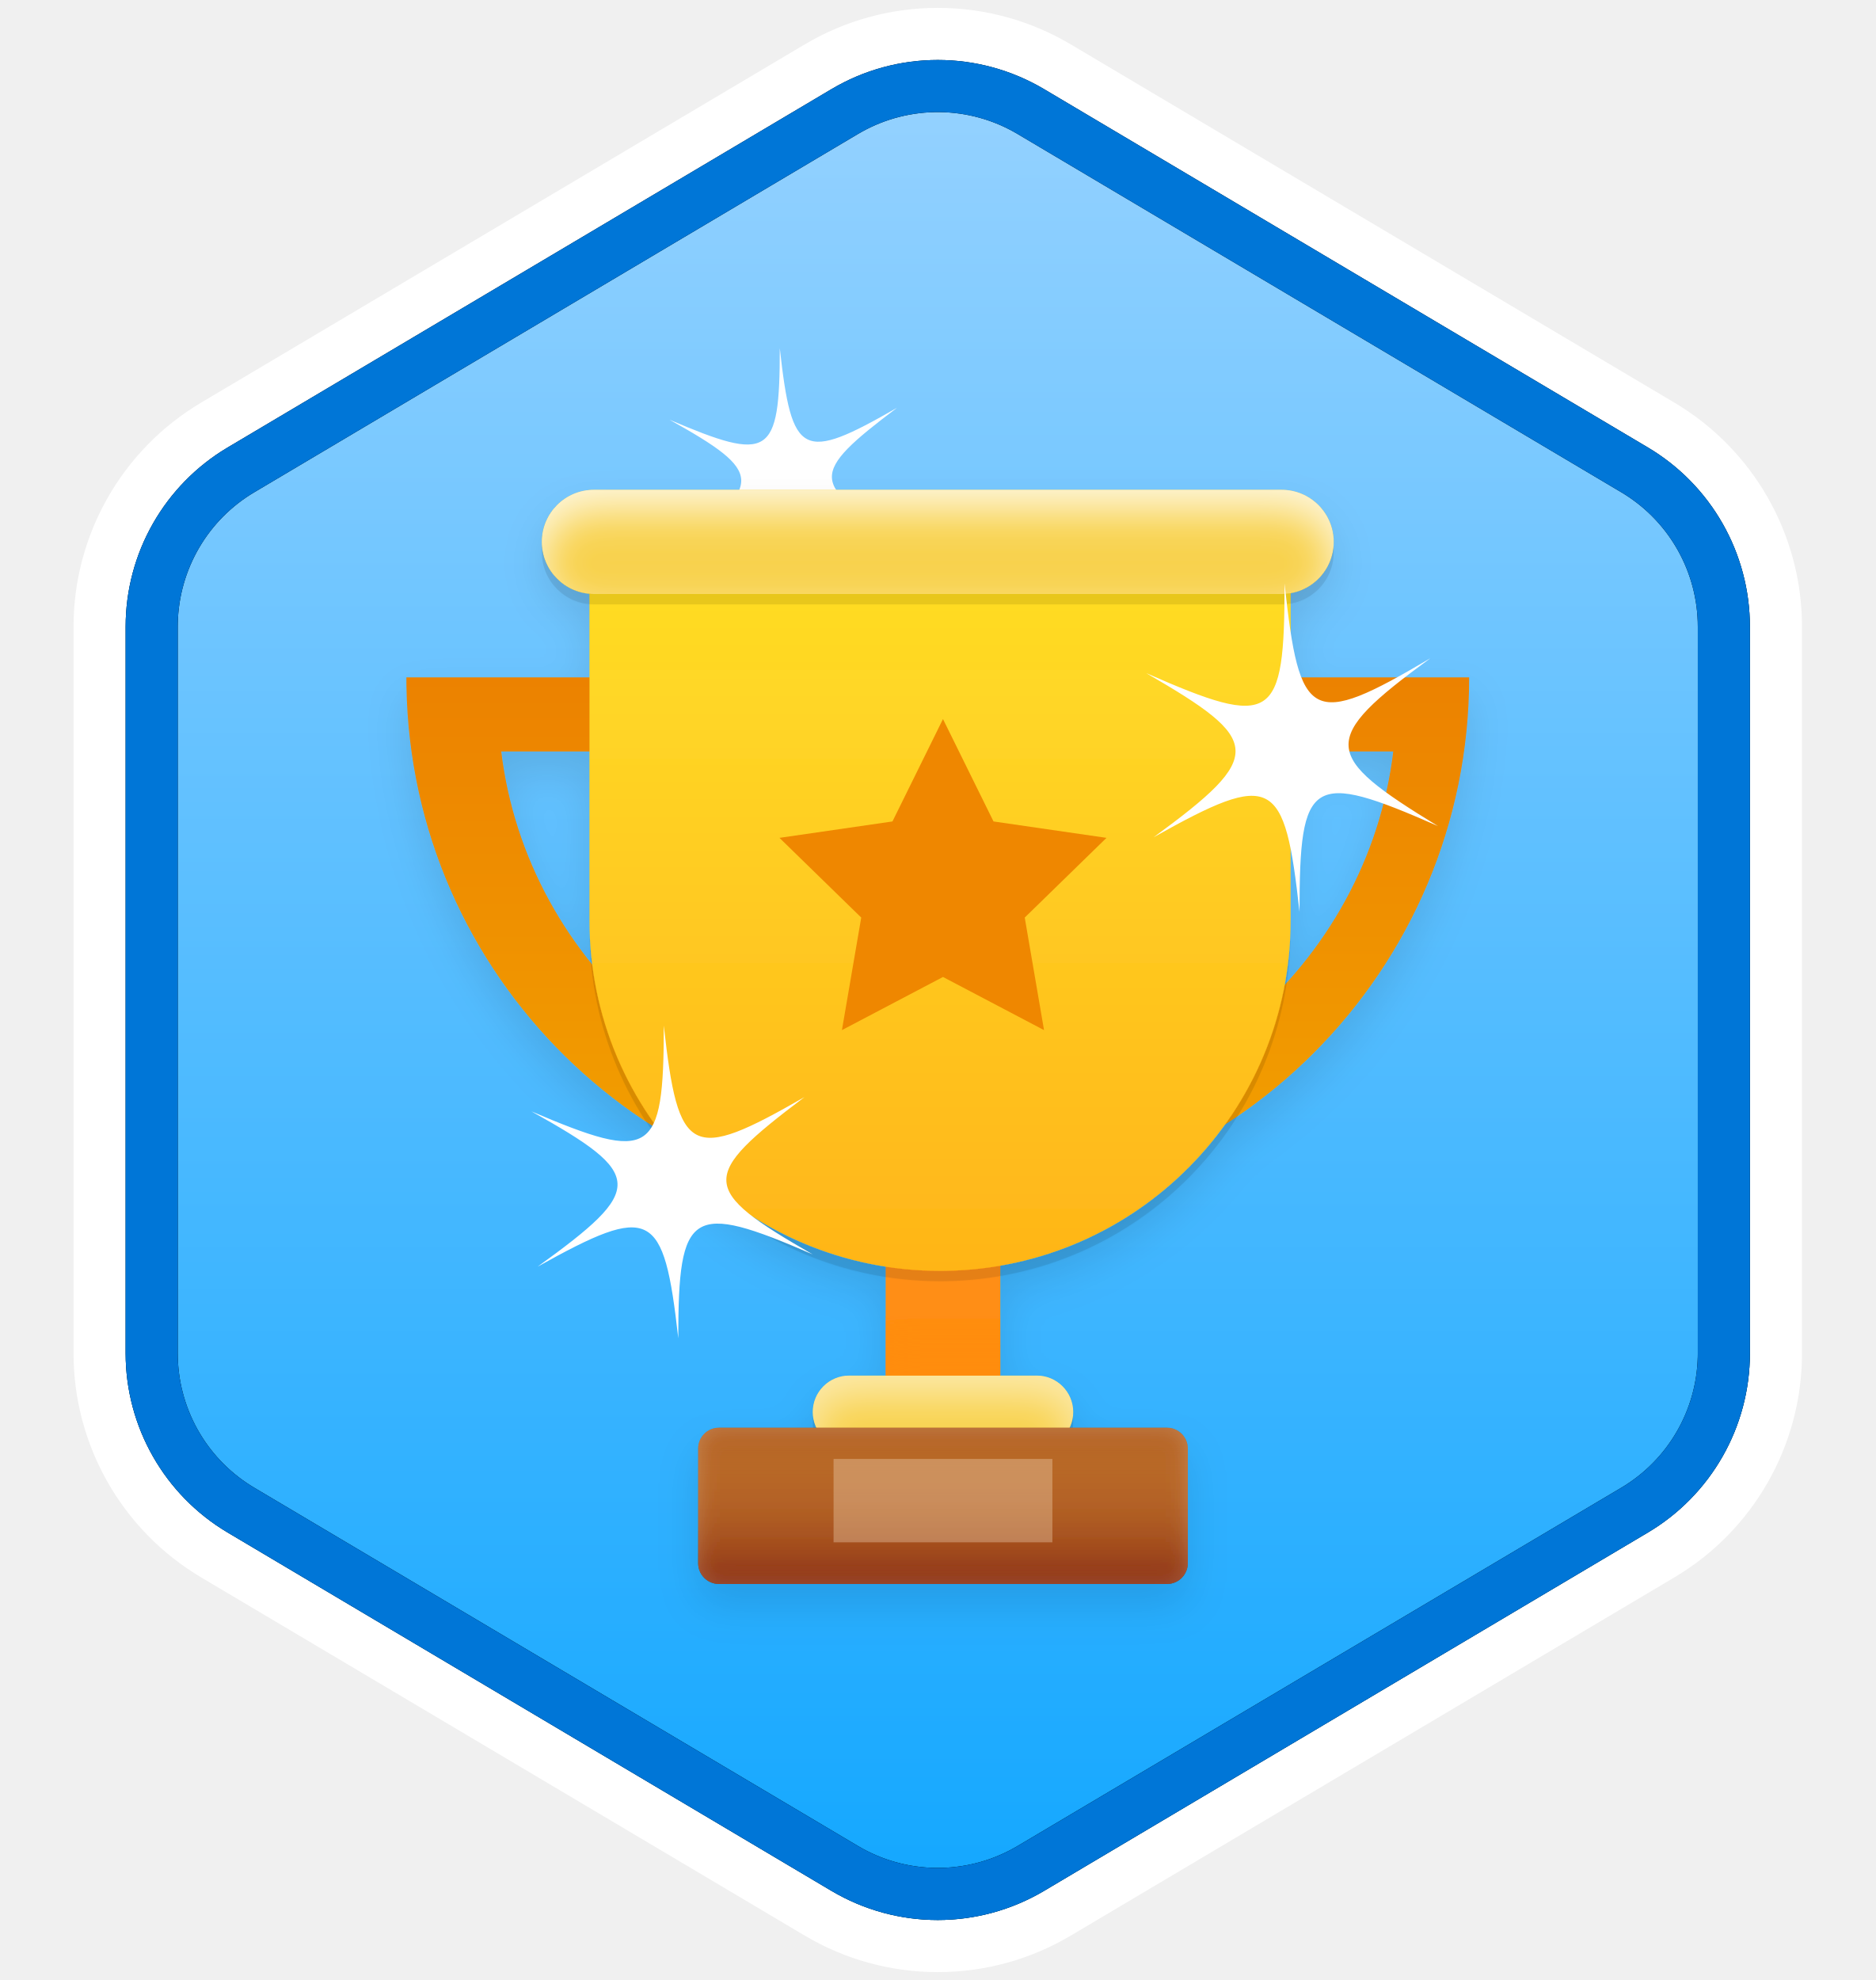
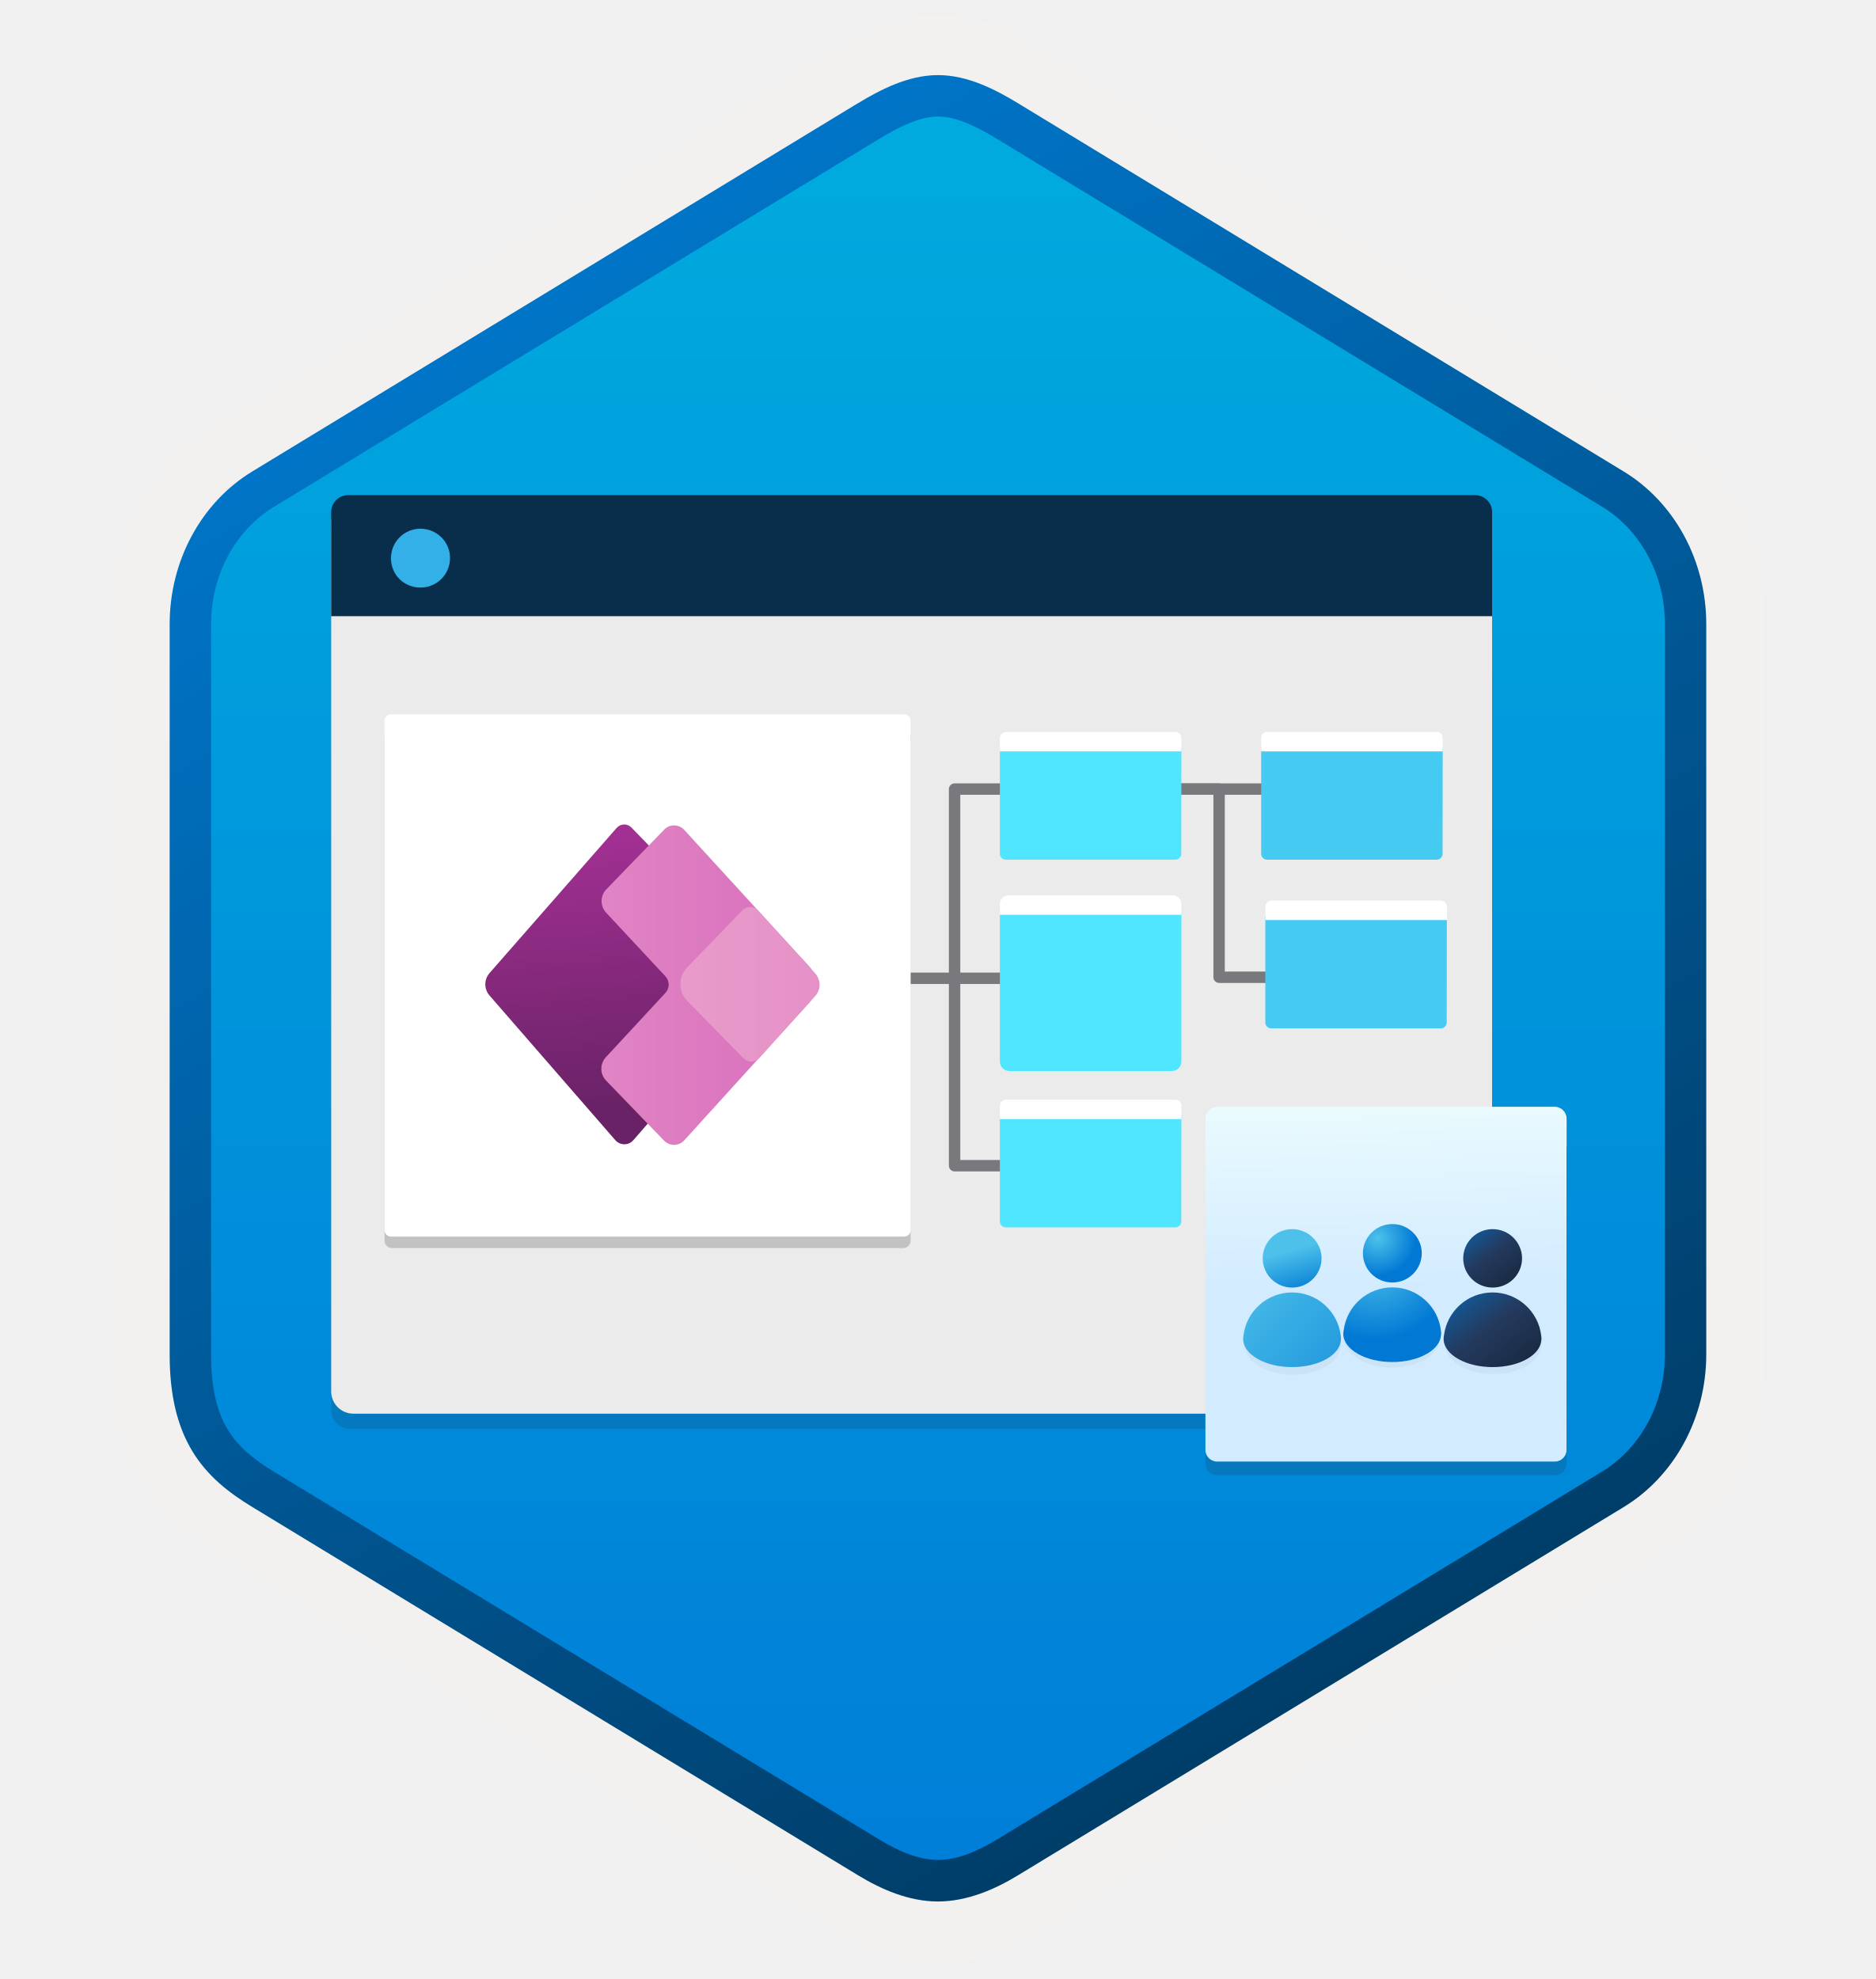
- <svg xmlns="http://www.w3.org/2000/svg" xmlns:xlink="http://www.w3.org/1999/xlink" width="180px" height="190px" viewBox="0 0 180 190" version="1.1">
+ <svg xmlns="http://www.w3.org/2000/svg" width="181" height="191" viewBox="0 0 181 191" fill="none">
+   <path d="M90.535 189.498C93.595 189.498 96.605 188.648 99.265 187.028L161.235 149.368C166.775 145.998 170.205 139.668 170.205 132.828V58.118C170.205 51.298 166.775 44.958 161.235 41.578L99.265 3.918C93.935 0.678 87.115 0.698 81.815 3.918L19.845 41.598C14.305 44.968 10.855 51.298 10.855 58.138V132.838C10.855 138.598 13.305 144.018 17.405 147.588V147.618L81.815 187.048C84.455 188.648 87.475 189.498 90.535 189.498ZM91.185 8.448C93.135 8.448 95.615 9.658 97.325 10.708L158.085 47.898C161.835 50.178 163.955 56.778 163.955 61.528L163.325 132.828C163.325 137.578 160.125 141.848 156.375 144.128L95.975 180.508C92.545 182.598 89.755 182.598 86.315 180.508L25.105 144.038C21.355 141.758 18.335 137.558 18.335 132.828V59.188C18.335 54.448 21.065 49.558 24.835 47.268L85.415 10.708C87.115 9.668 89.235 8.448 91.185 8.448Z" fill="#F2F1F0" />
+   <path fill-rule="evenodd" clip-rule="evenodd" d="M98.435 12.028C95.985 10.528 93.265 9.778 90.535 9.778C87.805 9.778 85.085 10.538 82.635 12.028L26.505 46.358C21.485 49.428 18.375 55.178 18.375 61.428V129.528C18.375 135.758 21.475 141.528 26.505 144.598L82.635 178.928C85.085 180.428 87.805 181.178 90.535 181.178C93.265 181.178 95.985 180.438 98.435 178.928L154.565 144.598C159.585 141.528 162.695 135.758 162.695 129.528V61.428C162.695 55.198 159.595 49.448 154.565 46.358L98.435 12.028Z" fill="url(#paint0_linear)" />
+   <path fill-rule="evenodd" clip-rule="evenodd" d="M90.535 11.248C92.215 11.248 94.105 12.118 96.165 13.368L154.635 48.908C158.285 51.128 160.695 55.398 160.695 60.228V130.708C160.695 135.528 158.285 139.808 154.635 142.028L96.175 177.568C94.215 178.758 92.295 179.508 90.545 179.508C88.795 179.508 86.875 178.758 84.915 177.568L26.435 142.038C24.425 140.808 22.975 139.608 21.995 137.998C21.015 136.398 20.375 134.178 20.375 130.718V60.238C20.375 55.408 22.785 51.138 26.435 48.918L84.895 13.378C86.985 12.128 88.845 11.248 90.535 11.248ZM98.245 180.998L156.705 145.458C161.625 142.468 164.685 136.848 164.685 130.718V60.238C164.685 54.108 161.625 48.488 156.705 45.498L98.245 9.958C96.135 8.678 93.425 7.248 90.535 7.248C87.635 7.248 84.925 8.688 82.835 9.948H82.825L24.355 45.498C19.435 48.488 16.375 54.108 16.375 60.238V130.718C16.375 134.678 17.115 137.668 18.575 140.078C20.035 142.478 22.095 144.078 24.355 145.448L82.815 180.988C85.035 182.338 87.705 183.518 90.525 183.518C93.345 183.518 96.025 182.348 98.245 180.998Z" fill="url(#paint1_linear)" />
+   <path opacity="0.15" d="M33.775 137.908H142.215C143.215 137.908 144.025 137.098 144.025 136.098V51.628H31.965V136.098C31.965 137.108 32.775 137.908 33.775 137.908Z" fill="#1F1D20" />
+   <path d="M34.105 136.438H141.875C143.055 136.438 144.015 135.478 144.015 134.298V50.158H31.965V134.298C31.965 135.478 32.925 136.438 34.105 136.438Z" fill="#EBEBEB" />
+   <path d="M31.965 59.468H144.015V49.428C144.015 48.518 143.285 47.788 142.375 47.788H33.605C32.695 47.788 31.965 48.518 31.965 49.428V59.468Z" fill="#092E4C" />
+   <path d="M40.585 56.708C42.155 56.708 43.435 55.448 43.435 53.858C43.435 52.268 42.135 51.028 40.585 51.028C39.015 51.028 37.735 52.288 37.735 53.878C37.735 55.468 38.985 56.708 40.585 56.708Z" fill="#32B0E7" />
+   <path d="M99.575 113.058H92.135C91.835 113.058 91.585 112.808 91.585 112.508V76.158C91.585 75.858 91.835 75.608 92.135 75.608H99.575V76.708H92.685V111.958H99.575V113.058V113.058Z" fill="#78787D" />
+   <path d="M127.885 94.868H117.665C117.365 94.868 117.115 94.618 117.115 94.318V76.708H107.435V75.608H117.665C117.965 75.608 118.215 75.858 118.215 76.158V93.768H127.885V94.868V94.868Z" fill="#78787D" />
+   <path d="M127.505 75.608H110.895V76.708H127.505V75.608Z" fill="#78787D" />
+   <path d="M99.555 93.868H83.055V94.968H99.555V93.868Z" fill="#78787D" />
+   <path d="M114.025 72.148H96.505V82.408C96.505 82.718 96.765 82.968 97.065 82.968H113.455C113.765 82.968 114.015 82.708 114.015 82.408L114.025 72.148Z" fill="#50E6FF" />
+   <path d="M113.435 70.638H97.105C96.775 70.638 96.505 70.908 96.505 71.238V72.518H114.025V71.238C114.025 70.898 113.765 70.638 113.435 70.638Z" fill="white" />
+   <path d="M139.245 72.148H121.725V82.408C121.725 82.718 121.985 82.968 122.285 82.968H138.675C138.985 82.968 139.235 82.708 139.235 82.408L139.245 72.148Z" fill="#45CAF2" />
+   <path d="M138.655 70.638H122.325C121.995 70.638 121.725 70.908 121.725 71.238V72.518H139.245V71.238C139.245 70.898 138.985 70.638 138.655 70.638Z" fill="white" />
+   <path d="M139.645 88.428H122.125V98.688C122.125 98.998 122.385 99.248 122.685 99.248H139.075C139.385 99.248 139.635 98.988 139.635 98.688L139.645 88.428Z" fill="#45CAF2" />
+   <path d="M139.055 86.918H122.735C122.405 86.918 122.135 87.188 122.135 87.518V88.798H139.655V87.518C139.645 87.178 139.385 86.918 139.055 86.918Z" fill="white" />
+   <path d="M114.025 107.638H96.505V117.898C96.505 118.208 96.765 118.458 97.065 118.458H113.455C113.765 118.458 114.015 118.198 114.015 117.898L114.025 107.638Z" fill="#50E6FF" />
+   <path d="M113.435 106.128H97.105C96.775 106.128 96.505 106.398 96.505 106.728V108.008H114.025V106.728C114.025 106.388 113.765 106.128 113.435 106.128Z" fill="white" />
+   <path d="M114.025 87.918H96.505V102.448C96.505 102.958 96.915 103.368 97.425 103.368H113.105C113.615 103.368 114.025 102.958 114.025 102.448V87.918Z" fill="#50E6FF" />
+   <path d="M113.185 86.408H97.345C96.885 86.408 96.505 86.788 96.505 87.248V88.288H114.025V87.248C114.025 86.778 113.645 86.408 113.185 86.408Z" fill="white" />
+   <path opacity="0.2" d="M87.165 120.458C87.565 120.458 87.885 120.138 87.885 119.738V70.938H37.115V119.738C37.115 120.138 37.435 120.458 37.835 120.458H87.165Z" fill="#1F1D21" />
+   <path d="M87.885 71.488V69.568C87.885 69.218 87.605 68.938 87.255 68.938H37.745C37.395 68.938 37.115 69.218 37.115 69.568V71.578V72.378V118.718C37.115 119.068 37.395 119.348 37.745 119.348H87.265C87.615 119.348 87.895 119.068 87.895 118.718V71.578C87.885 71.548 87.885 71.518 87.885 71.488Z" fill="white" />
+   <path d="M63.845 82.858L60.945 79.868C60.555 79.458 59.895 79.478 59.515 79.908L47.255 93.908C46.705 94.528 46.705 95.468 47.255 96.088L59.395 110.048C59.855 110.568 60.665 110.568 61.125 110.048L64.755 105.868L65.155 84.328L63.845 82.858Z" fill="url(#paint2_linear)" />
+   <path d="M78.115 93.288L66.035 80.088C65.515 79.528 64.635 79.518 64.105 80.068L58.525 85.828C57.915 86.458 57.915 87.448 58.505 88.088L64.225 94.228C64.645 94.678 64.645 95.378 64.225 95.828L58.475 102.038C57.885 102.678 57.895 103.658 58.495 104.288L64.095 110.088C64.625 110.638 65.515 110.628 66.035 110.068L78.115 96.758C79.015 95.778 79.005 94.278 78.115 93.288Z" fill="url(#paint3_linear)" />
+   <path d="M78.685 96.128L73.295 102.108C72.885 102.558 72.185 102.578 71.755 102.138L66.335 96.598C65.455 95.698 65.455 94.268 66.325 93.368L71.645 87.868C72.065 87.428 72.775 87.438 73.185 87.888L78.685 93.948C79.245 94.578 79.245 95.518 78.685 96.128Z" fill="url(#paint4_linear)" />
+   <path opacity="0.15" d="M151.225 111.148H116.355V141.258C116.355 141.868 116.865 142.368 117.465 142.368H150.095C150.705 142.368 151.205 141.858 151.205 141.258L151.225 111.148Z" fill="#1F1D20" />
+   <path d="M150.036 106.818H117.536C116.876 106.818 116.346 107.348 116.346 108.008V109.838V110.558V139.948C116.346 140.558 116.856 141.058 117.456 141.058H150.086C150.696 141.058 151.196 140.548 151.196 139.948V110.558H151.206V108.018C151.226 107.348 150.706 106.818 150.036 106.818Z" fill="url(#paint5_linear)" />
+   <g opacity="0.2">
+     <path opacity="0.2" d="M144.126 132.618C146.706 132.618 148.786 131.308 148.786 129.688C148.786 128.068 146.696 126.758 144.126 126.758C141.546 126.758 139.466 128.068 139.466 129.688C139.466 131.308 141.546 132.618 144.126 132.618Z" fill="#1F1D21" />
+   </g>
+   <g opacity="0.2">
+     <path opacity="0.2" d="M134.355 131.988C136.935 131.988 139.015 130.678 139.015 129.058C139.015 127.438 136.925 126.128 134.355 126.128C131.785 126.128 129.695 127.438 129.695 129.058C129.695 130.678 131.785 131.988 134.355 131.988Z" fill="#1F1D21" />
+   </g>
+   <path d="M139.075 128.428C138.815 126.088 136.805 124.248 134.385 124.248C131.975 124.248 129.995 126.048 129.695 128.358C129.655 128.518 129.655 128.698 129.655 128.858C129.715 129.518 130.175 130.158 131.045 130.658C132.885 131.718 135.895 131.718 137.725 130.658C138.595 130.158 139.035 129.518 139.085 128.858C139.115 128.728 139.095 128.568 139.075 128.428Z" fill="url(#paint6_radial)" />
+   <path d="M134.385 123.778C135.955 123.778 137.225 122.508 137.225 120.958C137.225 119.408 135.955 118.138 134.385 118.138C132.815 118.138 131.545 119.408 131.545 120.958C131.545 122.508 132.815 123.778 134.385 123.778Z" fill="url(#paint7_radial)" />
+   <path d="M148.755 128.918C148.495 126.578 146.485 124.738 144.065 124.738C141.655 124.738 139.675 126.538 139.375 128.848C139.335 129.018 139.335 129.188 139.335 129.348C139.395 130.008 139.855 130.648 140.725 131.148C142.565 132.208 145.575 132.208 147.405 131.148C148.275 130.648 148.715 130.008 148.765 129.348C148.795 129.218 148.775 129.058 148.755 128.918Z" fill="url(#paint8_linear)" />
+   <path d="M144.066 124.268C145.636 124.268 146.906 122.998 146.906 121.448C146.906 119.898 145.636 118.628 144.066 118.628C142.496 118.628 141.226 119.898 141.226 121.448C141.226 122.998 142.496 124.268 144.066 124.268Z" fill="url(#paint9_linear)" />
+   <g opacity="0.2">
+     <path opacity="0.2" d="M124.775 132.678C127.355 132.678 129.435 131.368 129.435 129.748C129.435 128.128 127.345 126.818 124.775 126.818C122.195 126.818 120.115 128.128 120.115 129.748C120.115 131.368 122.195 132.678 124.775 132.678Z" fill="#1F1D21" />
+   </g>
+   <path d="M129.405 128.918C129.145 126.578 127.135 124.738 124.715 124.738C122.305 124.738 120.325 126.538 120.025 128.848C119.985 129.008 119.985 129.188 119.985 129.348C120.045 130.008 120.505 130.648 121.375 131.148C123.215 132.208 126.225 132.208 128.055 131.148C128.925 130.648 129.365 130.008 129.415 129.348C129.445 129.218 129.415 129.058 129.405 128.918Z" fill="url(#paint10_linear)" />
+   <path d="M124.715 124.268C126.285 124.268 127.555 122.998 127.555 121.448C127.555 119.898 126.285 118.628 124.715 118.628C123.145 118.628 121.875 119.898 121.875 121.448C121.875 122.998 123.145 124.268 124.715 124.268Z" fill="url(#paint11_linear)" />
  <defs>
-     <path d="M100.206,6.556 L158.148,40.938 C164.22,44.541 167.942,51.078 167.942,58.138 L167.942,127.862 C167.942,134.922 164.22,141.459 158.148,145.062 L100.206,179.444 C93.914,183.177 86.086,183.177 79.794,179.444 L21.852,145.062 C15.78,141.459 12.058,134.922 12.058,127.862 L12.058,58.138 C12.058,51.078 15.78,44.541 21.852,40.938 L79.794,6.556 C86.086,2.823 93.914,2.823 100.206,6.556 Z" id="path-1" />
-     <linearGradient x1="50%" y1="0%" x2="50%" y2="100%" id="linearGradient-3">
-       <stop stop-color="#99D3FF" offset="0%" />
-       <stop stop-color="#0FA6FF" offset="100%" />
+     <linearGradient id="paint0_linear" x1="90.535" y1="9.778" x2="90.535" y2="181.178" gradientUnits="userSpaceOnUse">
+       <stop stop-color="#00ABDE" />
+       <stop offset="1" stop-color="#007ED8" />
    </linearGradient>
-     <path d="M88.206,3.056 L146.148,37.438 C152.22,41.041 155.942,47.578 155.942,54.638 L155.942,124.362 C155.942,131.422 152.22,137.959 146.148,141.562 L88.206,175.944 C81.914,179.677 74.086,179.677 67.794,175.944 L9.852,141.562 C3.78,137.959 0.058,131.422 0.058,124.362 L0.058,54.638 C0.058,47.578 3.78,41.041 9.852,37.438 L67.794,3.056 C74.086,-0.677 81.914,-0.677 88.206,3.056 Z M85.655,7.356 C81.043,4.62 75.331,4.557 70.669,7.17 L70.345,7.356 L12.403,41.738 C7.951,44.38 5.183,49.126 5.062,54.286 L5.058,54.638 L5.058,124.362 C5.058,129.539 7.727,134.341 12.102,137.078 L12.403,137.262 L70.345,171.644 C74.957,174.38 80.669,174.443 85.331,171.83 L85.655,171.644 L143.597,137.262 C148.049,134.62 150.817,129.874 150.938,124.714 L150.942,124.362 L150.942,54.638 C150.942,49.461 148.273,44.659 143.898,41.922 L143.597,41.738 L85.655,7.356 Z" id="path-4" />
-     <filter x="-11.7%" y="-11.4%" width="123.3%" height="122.9%" filterUnits="objectBoundingBox" id="filter-6">
-       <feOffset dx="0" dy="2" in="SourceAlpha" result="shadowOffsetOuter1" />
-       <feGaussianBlur stdDeviation="2" in="shadowOffsetOuter1" result="shadowBlurOuter1" />
-       <feColorMatrix values="0 0 0 0 0   0 0 0 0 0   0 0 0 0 0  0 0 0 0.1 0" type="matrix" in="shadowBlurOuter1" result="shadowMatrixOuter1" />
-       <feMerge>
-         <feMergeNode in="shadowMatrixOuter1" />
-         <feMergeNode in="SourceGraphic" />
-       </feMerge>
-     </filter>
-     <linearGradient x1="50%" y1="0%" x2="50%" y2="88.35%" id="linearGradient-7">
-       <stop stop-color="#EC8200" offset="0%" />
-       <stop stop-color="#F29E00" offset="100%" />
+     <linearGradient id="paint1_linear" x1="36.654" y1="4.569" x2="203.331" y2="286.9" gradientUnits="userSpaceOnUse">
+       <stop stop-color="#007ED8" />
+       <stop offset="0.707" stop-color="#002D4C" />
    </linearGradient>
-     <rect id="path-8" x="0" y="0" width="11" height="25" />
-     <filter x="-44.9%" y="-116.6%" width="189.8%" height="333.1%" filterUnits="objectBoundingBox" id="filter-10">
-       <feGaussianBlur stdDeviation="4" in="SourceGraphic" />
-     </filter>
-     <filter x="-3.7%" y="-3.4%" width="107.4%" height="106.8%" filterUnits="objectBoundingBox" id="filter-11">
-       <feOffset dx="0" dy="1" in="SourceAlpha" result="shadowOffsetOuter1" />
-       <feColorMatrix values="0 0 0 0 0   0 0 0 0 0   0 0 0 0 0  0 0 0 0.1 0" type="matrix" in="shadowOffsetOuter1" result="shadowMatrixOuter1" />
-       <feMerge>
-         <feMergeNode in="shadowMatrixOuter1" />
-         <feMergeNode in="SourceGraphic" />
-       </feMerge>
-     </filter>
-     <linearGradient x1="50%" y1="2.046%" x2="50%" y2="100%" id="linearGradient-12">
-       <stop stop-color="#FFE02A" offset="0%" />
-       <stop stop-color="#FFB518" offset="100%" />
+     <linearGradient id="paint2_linear" x1="55.241" y1="80.724" x2="57.489" y2="107.137" gradientUnits="userSpaceOnUse">
+       <stop stop-color="#A23093" />
+       <stop offset="1" stop-color="#692266" />
    </linearGradient>
-     <path d="M67.865,1.182 L67.865,39.308 C67.865,57.702 53.105,72.649 34.776,72.946 L34.219,72.95 C15.637,72.95 0.573,57.89 0.573,39.308 L0.573,1.182 L0.577,0.658 L67.861,0.658 C67.863,0.832 67.865,1.007 67.865,1.182 Z" id="path-13" />
-     <filter x="-28.6%" y="-116.2%" width="157.1%" height="332.5%" filterUnits="objectBoundingBox" id="filter-15">
-       <feGaussianBlur stdDeviation="8" in="SourceGraphic" />
-     </filter>
-     <path d="M13.871,5 C13.871,2.239 16.104,0 18.872,0 L84.87,0 C87.632,0 89.871,2.244 89.871,5 L89.871,5 C89.871,7.761 87.638,10 84.87,10 L18.872,10 C16.11,10 13.871,7.756 13.871,5 L13.871,5 Z" id="path-16" />
-     <filter x="-0.7%" y="-5.0%" width="101.3%" height="120.0%" filterUnits="objectBoundingBox" id="filter-17">
-       <feOffset dx="0" dy="1" in="SourceAlpha" result="shadowOffsetOuter1" />
-       <feColorMatrix values="0 0 0 0 0   0 0 0 0 0   0 0 0 0 0  0 0 0 0.09 0" type="matrix" in="shadowOffsetOuter1" />
-     </filter>
-     <filter x="-3.9%" y="-30.0%" width="107.9%" height="170.0%" filterUnits="objectBoundingBox" id="filter-18">
-       <feGaussianBlur stdDeviation="2" in="SourceAlpha" result="shadowBlurInner1" />
-       <feOffset dx="0" dy="2" in="shadowBlurInner1" result="shadowOffsetInner1" />
-       <feComposite in="shadowOffsetInner1" in2="SourceAlpha" operator="arithmetic" k2="-1" k3="1" result="shadowInnerInner1" />
-       <feColorMatrix values="0 0 0 0 1   0 0 0 0 1   0 0 0 0 1  0 0 0 0.792 0" type="matrix" in="shadowInnerInner1" />
-     </filter>
-     <path d="M39.871,88.5 C39.871,86.567 41.435,85 43.373,85 L61.369,85 C63.303,85 64.871,86.571 64.871,88.5 L64.871,88.5 C64.871,90.433 63.307,92 61.369,92 L43.373,92 C41.439,92 39.871,90.429 39.871,88.5 L39.871,88.5 Z" id="path-19" />
-     <filter x="-2.0%" y="-7.1%" width="104.0%" height="128.6%" filterUnits="objectBoundingBox" id="filter-20">
-       <feOffset dx="0" dy="1" in="SourceAlpha" result="shadowOffsetOuter1" />
-       <feColorMatrix values="0 0 0 0 0   0 0 0 0 0   0 0 0 0 0  0 0 0 0.09 0" type="matrix" in="shadowOffsetOuter1" />
-     </filter>
-     <filter x="-12.0%" y="-42.9%" width="124.0%" height="200.0%" filterUnits="objectBoundingBox" id="filter-21">
-       <feGaussianBlur stdDeviation="2" in="SourceAlpha" result="shadowBlurInner1" />
-       <feOffset dx="0" dy="2" in="shadowBlurInner1" result="shadowOffsetInner1" />
-       <feComposite in="shadowOffsetInner1" in2="SourceAlpha" operator="arithmetic" k2="-1" k3="1" result="shadowInnerInner1" />
-       <feColorMatrix values="0 0 0 0 1   0 0 0 0 1   0 0 0 0 1  0 0 0 0.521 0" type="matrix" in="shadowInnerInner1" />
-     </filter>
-     <linearGradient x1="50%" y1="0%" x2="50%" y2="100%" id="linearGradient-22">
-       <stop stop-color="#FFFFFF" stop-opacity="0.028" offset="0%" />
-       <stop stop-color="#000000" stop-opacity="0.5" offset="100%" />
+     <linearGradient id="paint3_linear" x1="58.038" y1="95.075" x2="78.785" y2="95.075" gradientUnits="userSpaceOnUse">
+       <stop stop-color="#E184C4" />
+       <stop offset="1" stop-color="#D76EBC" />
    </linearGradient>
-     <rect id="path-23" x="28.871" y="90" width="47" height="15" rx="2" />
-     <filter x="-2.1%" y="-6.7%" width="104.3%" height="113.3%" filterUnits="objectBoundingBox" id="filter-24">
-       <feGaussianBlur stdDeviation="1" in="SourceAlpha" result="shadowBlurInner1" />
-       <feOffset dx="0" dy="0" in="shadowBlurInner1" result="shadowOffsetInner1" />
-       <feComposite in="shadowOffsetInner1" in2="SourceAlpha" operator="arithmetic" k2="-1" k3="1" result="shadowInnerInner1" />
-       <feColorMatrix values="0 0 0 0 1   0 0 0 0 1   0 0 0 0 1  0 0 0 0.197 0" type="matrix" in="shadowInnerInner1" />
-     </filter>
+     <linearGradient id="paint4_linear" x1="65.676" y1="95.009" x2="79.102" y2="95.009" gradientUnits="userSpaceOnUse">
+       <stop stop-color="#E89BCA" />
+       <stop offset="1" stop-color="#E591C8" />
+     </linearGradient>
+     <linearGradient id="paint5_linear" x1="134.044" y1="138.336" x2="133.403" y2="101.837" gradientUnits="userSpaceOnUse">
+       <stop offset="0.383" stop-color="#D2EBFF" />
+       <stop offset="1" stop-color="#F0FFFD" />
+     </linearGradient>
+     <radialGradient id="paint6_radial" cx="0" cy="0" r="1" gradientUnits="userSpaceOnUse" gradientTransform="translate(132.644 121.599) scale(13.4237 13.3754)">
+       <stop stop-color="#4DC2EB" />
+       <stop offset="0.585" stop-color="#0078D4" />
+     </radialGradient>
+     <radialGradient id="paint7_radial" cx="0" cy="0" r="1" gradientUnits="userSpaceOnUse" gradientTransform="translate(132.985 119.515) scale(6.29595 6.26082)">
+       <stop stop-color="#4DC2EB" />
+       <stop offset="0.585" stop-color="#0078D4" />
+     </radialGradient>
+     <linearGradient id="paint8_linear" x1="141.505" y1="125.488" x2="146.429" y2="131.952" gradientUnits="userSpaceOnUse">
+       <stop stop-color="#15548F" />
+       <stop offset="0.418" stop-color="#243A5E" />
+       <stop offset="0.968" stop-color="#1A2C45" />
+     </linearGradient>
+     <linearGradient id="paint9_linear" x1="142.351" y1="119.19" x2="145.775" y2="123.698" gradientUnits="userSpaceOnUse">
+       <stop stop-color="#15548F" />
+       <stop offset="0.418" stop-color="#243A5E" />
+       <stop offset="0.968" stop-color="#1A2C45" />
+     </linearGradient>
+     <linearGradient id="paint10_linear" x1="118.933" y1="122.981" x2="148.86" y2="152.795" gradientUnits="userSpaceOnUse">
+       <stop stop-color="#4DC1EA" />
+       <stop offset="0.585" stop-color="#0078D4" />
+     </linearGradient>
+     <linearGradient id="paint11_linear" x1="127.533" y1="131.267" x2="124.495" y2="120.692" gradientUnits="userSpaceOnUse">
+       <stop offset="0.585" stop-color="#0078D4" />
+       <stop offset="1" stop-color="#4DC1EA" />
+     </linearGradient>
  </defs>
-   <g id="Badges" stroke="none" stroke-width="1" fill="none" fill-rule="evenodd">
-     <g id="Generic-Trophy-and-Badge" transform="translate(-120, -35)">
-       <g id="Generic-Trophy-and-Badge/generic-trophy" transform="translate(158, 68)">
-         <g id="Trophy-Plates/Hex" transform="translate(2, 12)">
-           <g id="BG" transform="translate(-40, -43)">
-             <mask id="mask-2" fill="white">
-               <use xlink:href="#path-1" />
-             </mask>
-             <path stroke="#FFFFFF" stroke-width="5" d="M101.482,4.406 C97.943,2.306 93.971,1.256 90,1.256 C86.029,1.256 82.057,2.306 78.518,4.406 L20.576,38.788 C13.745,42.842 9.558,50.196 9.558,58.138 L9.558,127.862 C9.558,135.804 13.745,143.158 20.576,147.212 L78.518,181.594 C82.057,183.694 86.029,184.744 90,184.744 C93.971,184.744 97.943,183.694 101.482,181.594 L159.424,147.212 C166.255,143.158 170.442,135.804 170.442,127.862 L170.442,58.138 C170.442,50.196 166.255,42.842 159.424,38.788 L101.482,4.406 Z" />
-             <g id="Colors/Microsoft-365/BG-Gradient-1" mask="url(#mask-2)" fill="url(#linearGradient-3)">
-               <g transform="translate(0, 0.5)" id="Rectangle">
-                 <rect x="0" y="0" width="180" height="185" />
-               </g>
-             </g>
-           </g>
-           <g id="Border" transform="translate(-28, -39.5)">
-             <mask id="mask-5" fill="white">
-               <use xlink:href="#path-4" />
-             </mask>
-             <use fill="#000000" fill-rule="nonzero" xlink:href="#path-4" />
-             <g id="Colors/Microsoft-365/Border" mask="url(#mask-5)" fill="#0076D7">
-               <g transform="translate(-12, -3)" id="Microsoft-365/Border">
-                 <rect x="0" y="0" width="180" height="185" />
-               </g>
-             </g>
-           </g>
-         </g>
-         <path d="M37.996,25.412 C36.837,15.117 35.845,14.628 26.746,19.692 C35.348,13.483 35.348,12.339 26.25,7.274 C35.846,11.359 36.839,10.868 36.839,0.412 C37.997,10.87 38.989,11.359 48.088,6.131 C39.651,12.504 39.651,13.484 48.75,18.713 C38.989,14.464 37.997,15.119 37.997,25.411 L37.996,25.412 Z" id="Spark" fill="#FFFFFF" />
-         <path d="M67.996,65.412 C66.837,55.117 65.845,54.628 56.746,59.692 C65.348,53.483 65.348,52.339 56.25,47.274 C65.846,51.359 66.839,50.868 66.839,40.412 C67.997,50.87 68.989,51.359 78.088,46.131 C69.651,52.504 69.651,53.484 78.75,58.713 C68.989,54.464 67.997,55.119 67.997,65.411 L67.996,65.412 Z" id="Spark" fill="#FFFFFF" />
-         <g id="Group" transform="translate(0.129032, 14)">
-           <g id="Trophy" filter="url(#filter-6)">
-             <path d="M102.871,18 C102.871,46.167 80.037,69 51.871,69 C23.986,69 1.328,46.621 0.878,18.843 L0.871,18 L102.871,18 Z M95.585,25.108 L9.978,25.108 C12.456,45.616 30.675,61.538 52.782,61.538 C74.889,61.538 93.107,45.616 95.585,25.108 L95.585,25.108 Z" id="Combined-Shape" fill="url(#linearGradient-7)" />
-             <g id="Rectangle-46" transform="translate(46.87097, 70)">
-               <mask id="mask-9" fill="white">
-                 <use xlink:href="#path-8" />
-               </mask>
-               <use id="Mask" fill="#FF8E16" xlink:href="#path-8" />
-               <rect fill="#F07D42" style="mix-blend-mode: overlay;" filter="url(#filter-10)" mask="url(#mask-9)" x="-6.286" y="10.294" width="26.714" height="10.294" />
-             </g>
-             <g id="Rectangle-44" filter="url(#filter-11)" transform="translate(17.87097, 2)">
-               <mask id="mask-14" fill="white">
-                 <use xlink:href="#path-13" />
-               </mask>
-               <use id="Mask" fill="url(#linearGradient-12)" xlink:href="#path-13" />
-               <rect fill="#D2691B" style="mix-blend-mode: overlay;" opacity="0.3" filter="url(#filter-15)" mask="url(#mask-14)" x="-6.112" y="-7.374" width="84.045" height="20.646" />
-             </g>
-             <g id="Rectangle-43">
-               <use fill="black" fill-opacity="1" filter="url(#filter-17)" xlink:href="#path-16" />
-               <use fill="#F8D24E" fill-rule="evenodd" xlink:href="#path-16" />
-               <use fill="black" fill-opacity="1" filter="url(#filter-18)" xlink:href="#path-16" />
-             </g>
-             <g id="Rectangle-43">
-               <use fill="black" fill-opacity="1" filter="url(#filter-20)" xlink:href="#path-19" />
-               <use fill="#F8D24E" fill-rule="evenodd" xlink:href="#path-19" />
-               <use fill="black" fill-opacity="1" filter="url(#filter-21)" xlink:href="#path-19" />
-             </g>
-             <g id="Rectangle-41">
-               <use fill="#B26025" fill-rule="evenodd" xlink:href="#path-23" />
-               <use fill="url(#linearGradient-22)" fill-rule="evenodd" style="mix-blend-mode: overlay;" xlink:href="#path-23" />
-               <use fill="black" fill-opacity="1" filter="url(#filter-24)" xlink:href="#path-23" />
-             </g>
-             <rect id="Rectangle-45" fill="#FFF3D8" opacity="0.3" x="41.871" y="93" width="21" height="8" />
-           </g>
-           <polygon id="Star" fill="#EF8700" points="52.371 46.75 42.673 51.849 44.525 41.049 36.679 33.401 47.522 31.826 52.371 22 57.22 31.826 68.063 33.401 60.217 41.049 62.069 51.849" />
-           <path d="M26.966,81.412 C25.575,69.058 24.386,68.471 13.466,74.549 C23.789,67.098 23.789,65.725 12.871,59.647 C24.386,64.549 25.577,63.96 25.577,51.412 C26.968,63.961 28.158,64.549 39.077,58.275 C28.953,65.922 28.953,67.099 39.871,73.373 C28.157,68.275 26.967,69.06 26.967,81.411 L26.966,81.412 Z" id="Spark" fill="#FFFFFF" />
-         </g>
-         <path d="M86.719,54.5 C85.284,41.615 84.205,40.898 72.719,47.341 C83.49,39.467 83.129,38.033 72,31.59 C84.206,36.96 85.281,36.243 85.281,23 C86.716,36.243 87.795,36.96 99.281,30.159 C88.51,38.033 88.871,39.467 100,46.268 C87.794,40.898 86.719,41.616 86.719,54.5 Z" id="Spark" fill="#FFFFFF" />
-       </g>
-     </g>
-   </g>
</svg>
